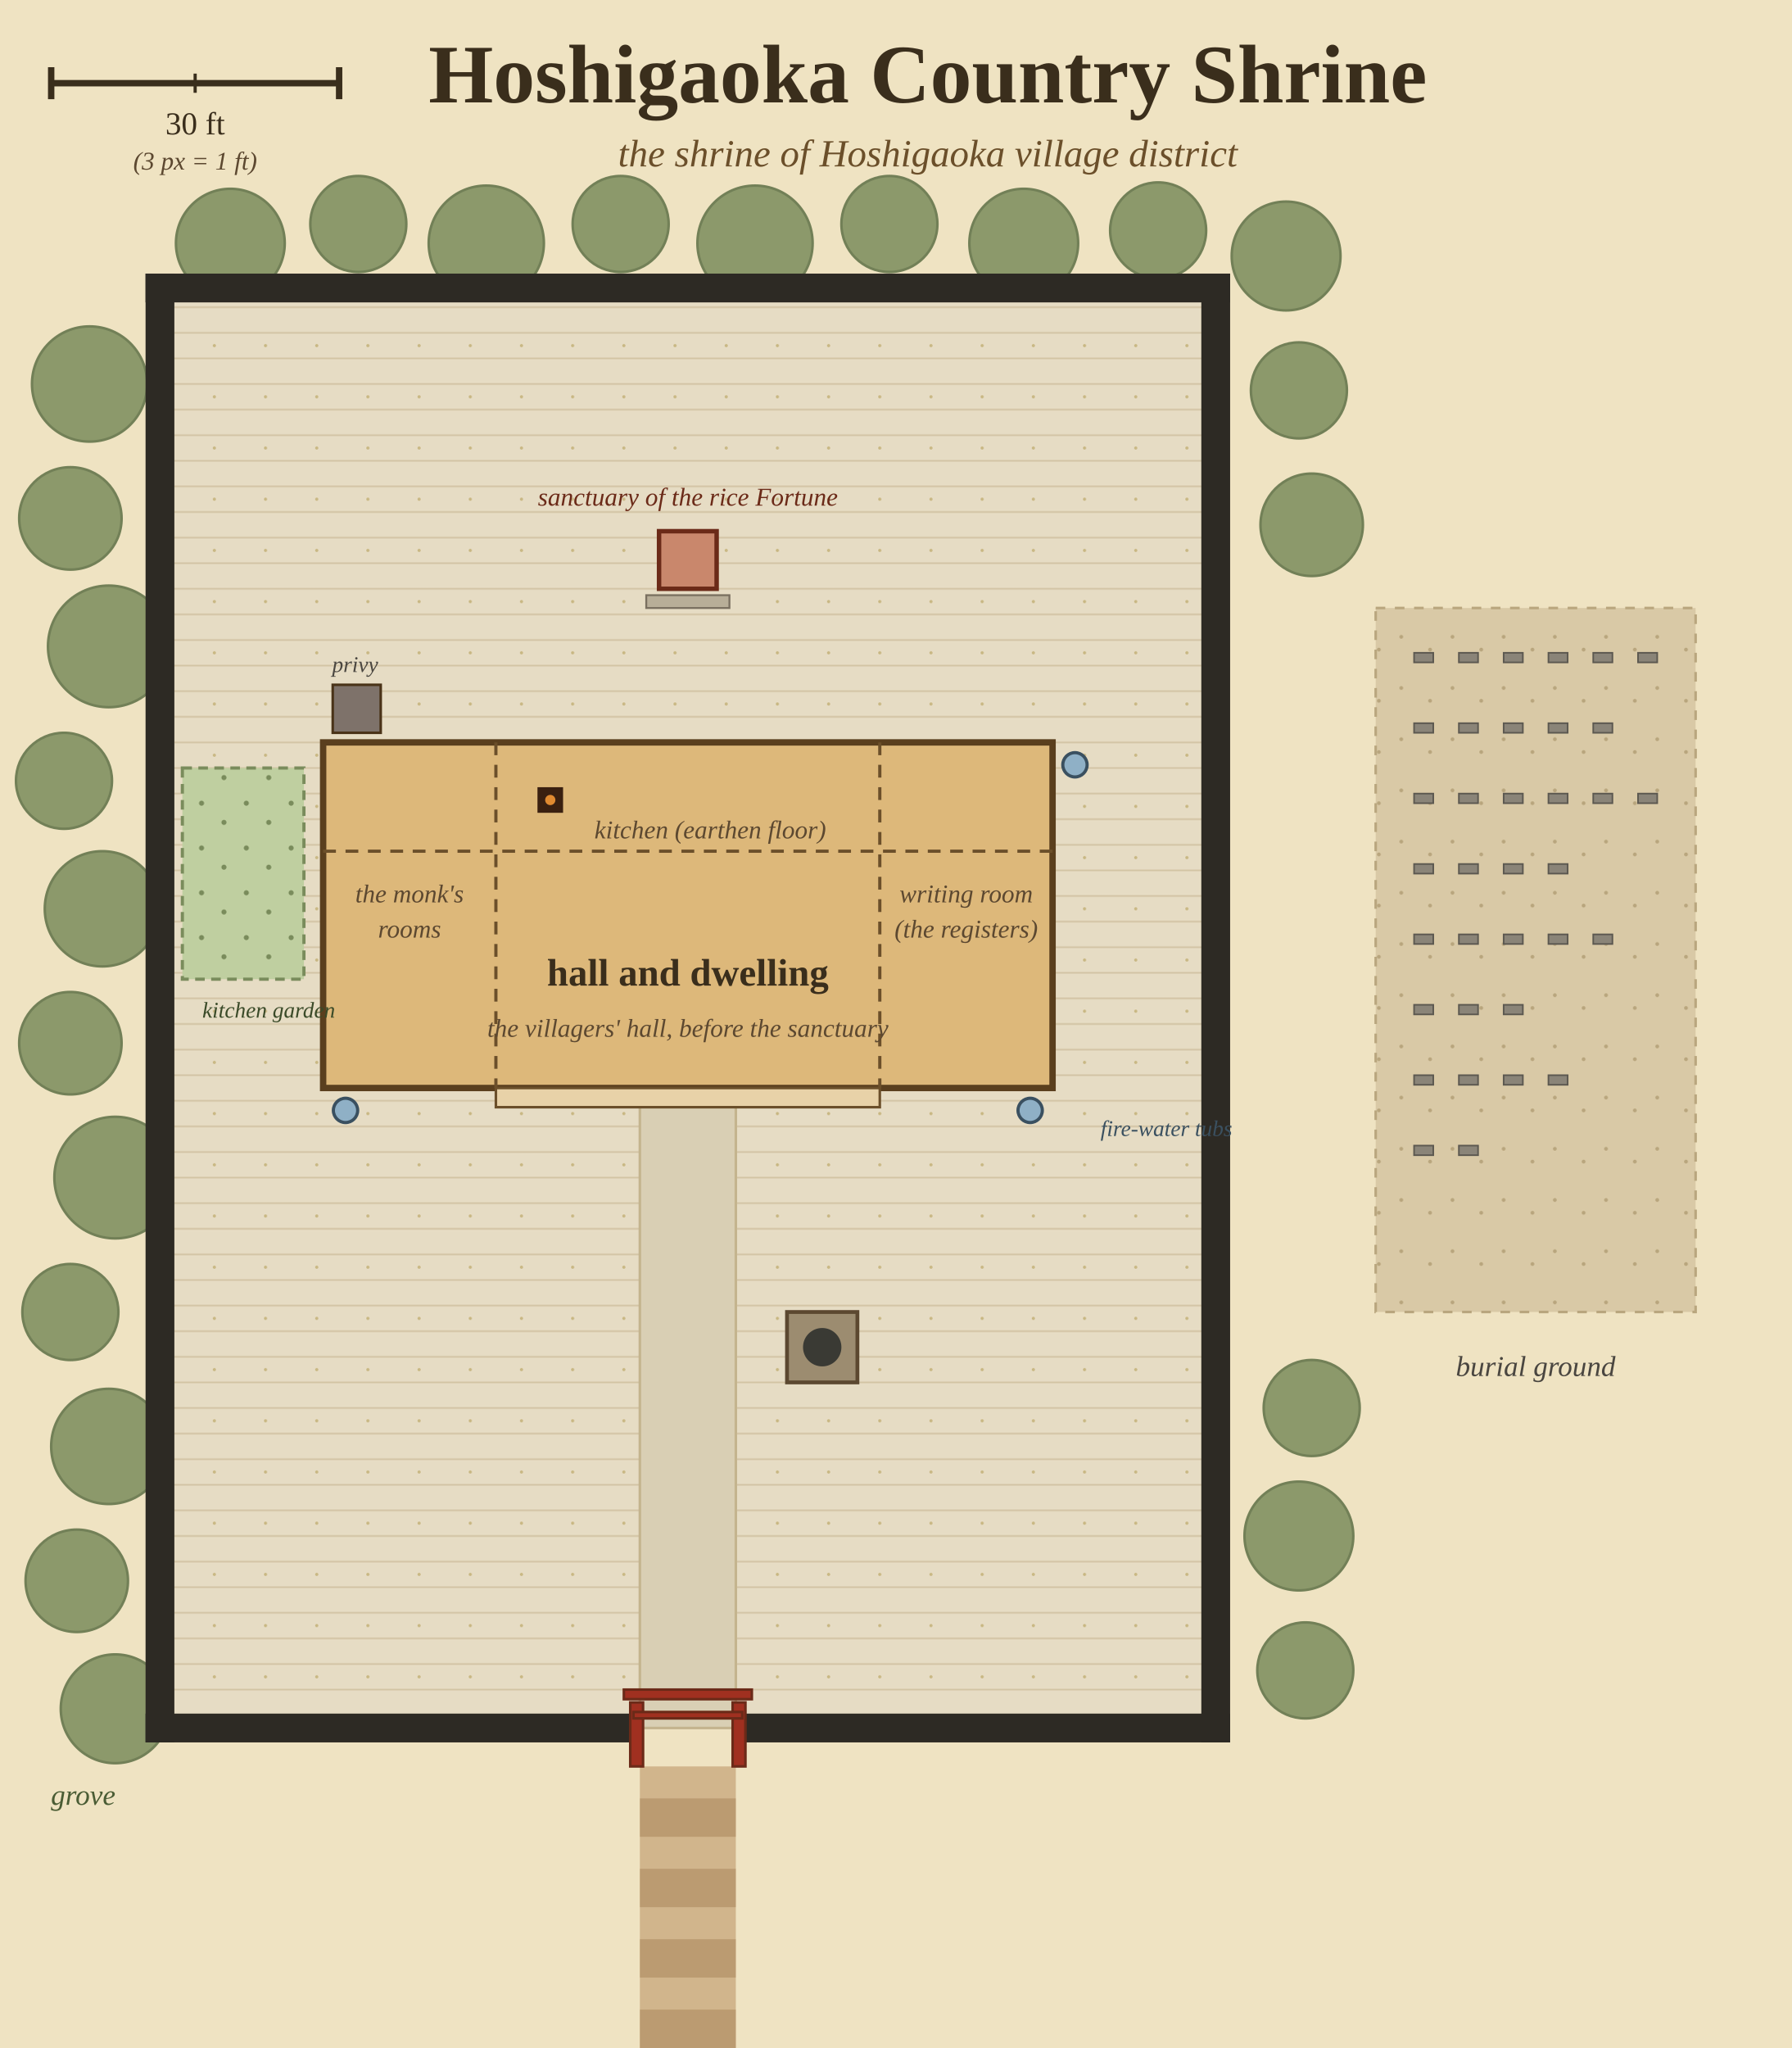
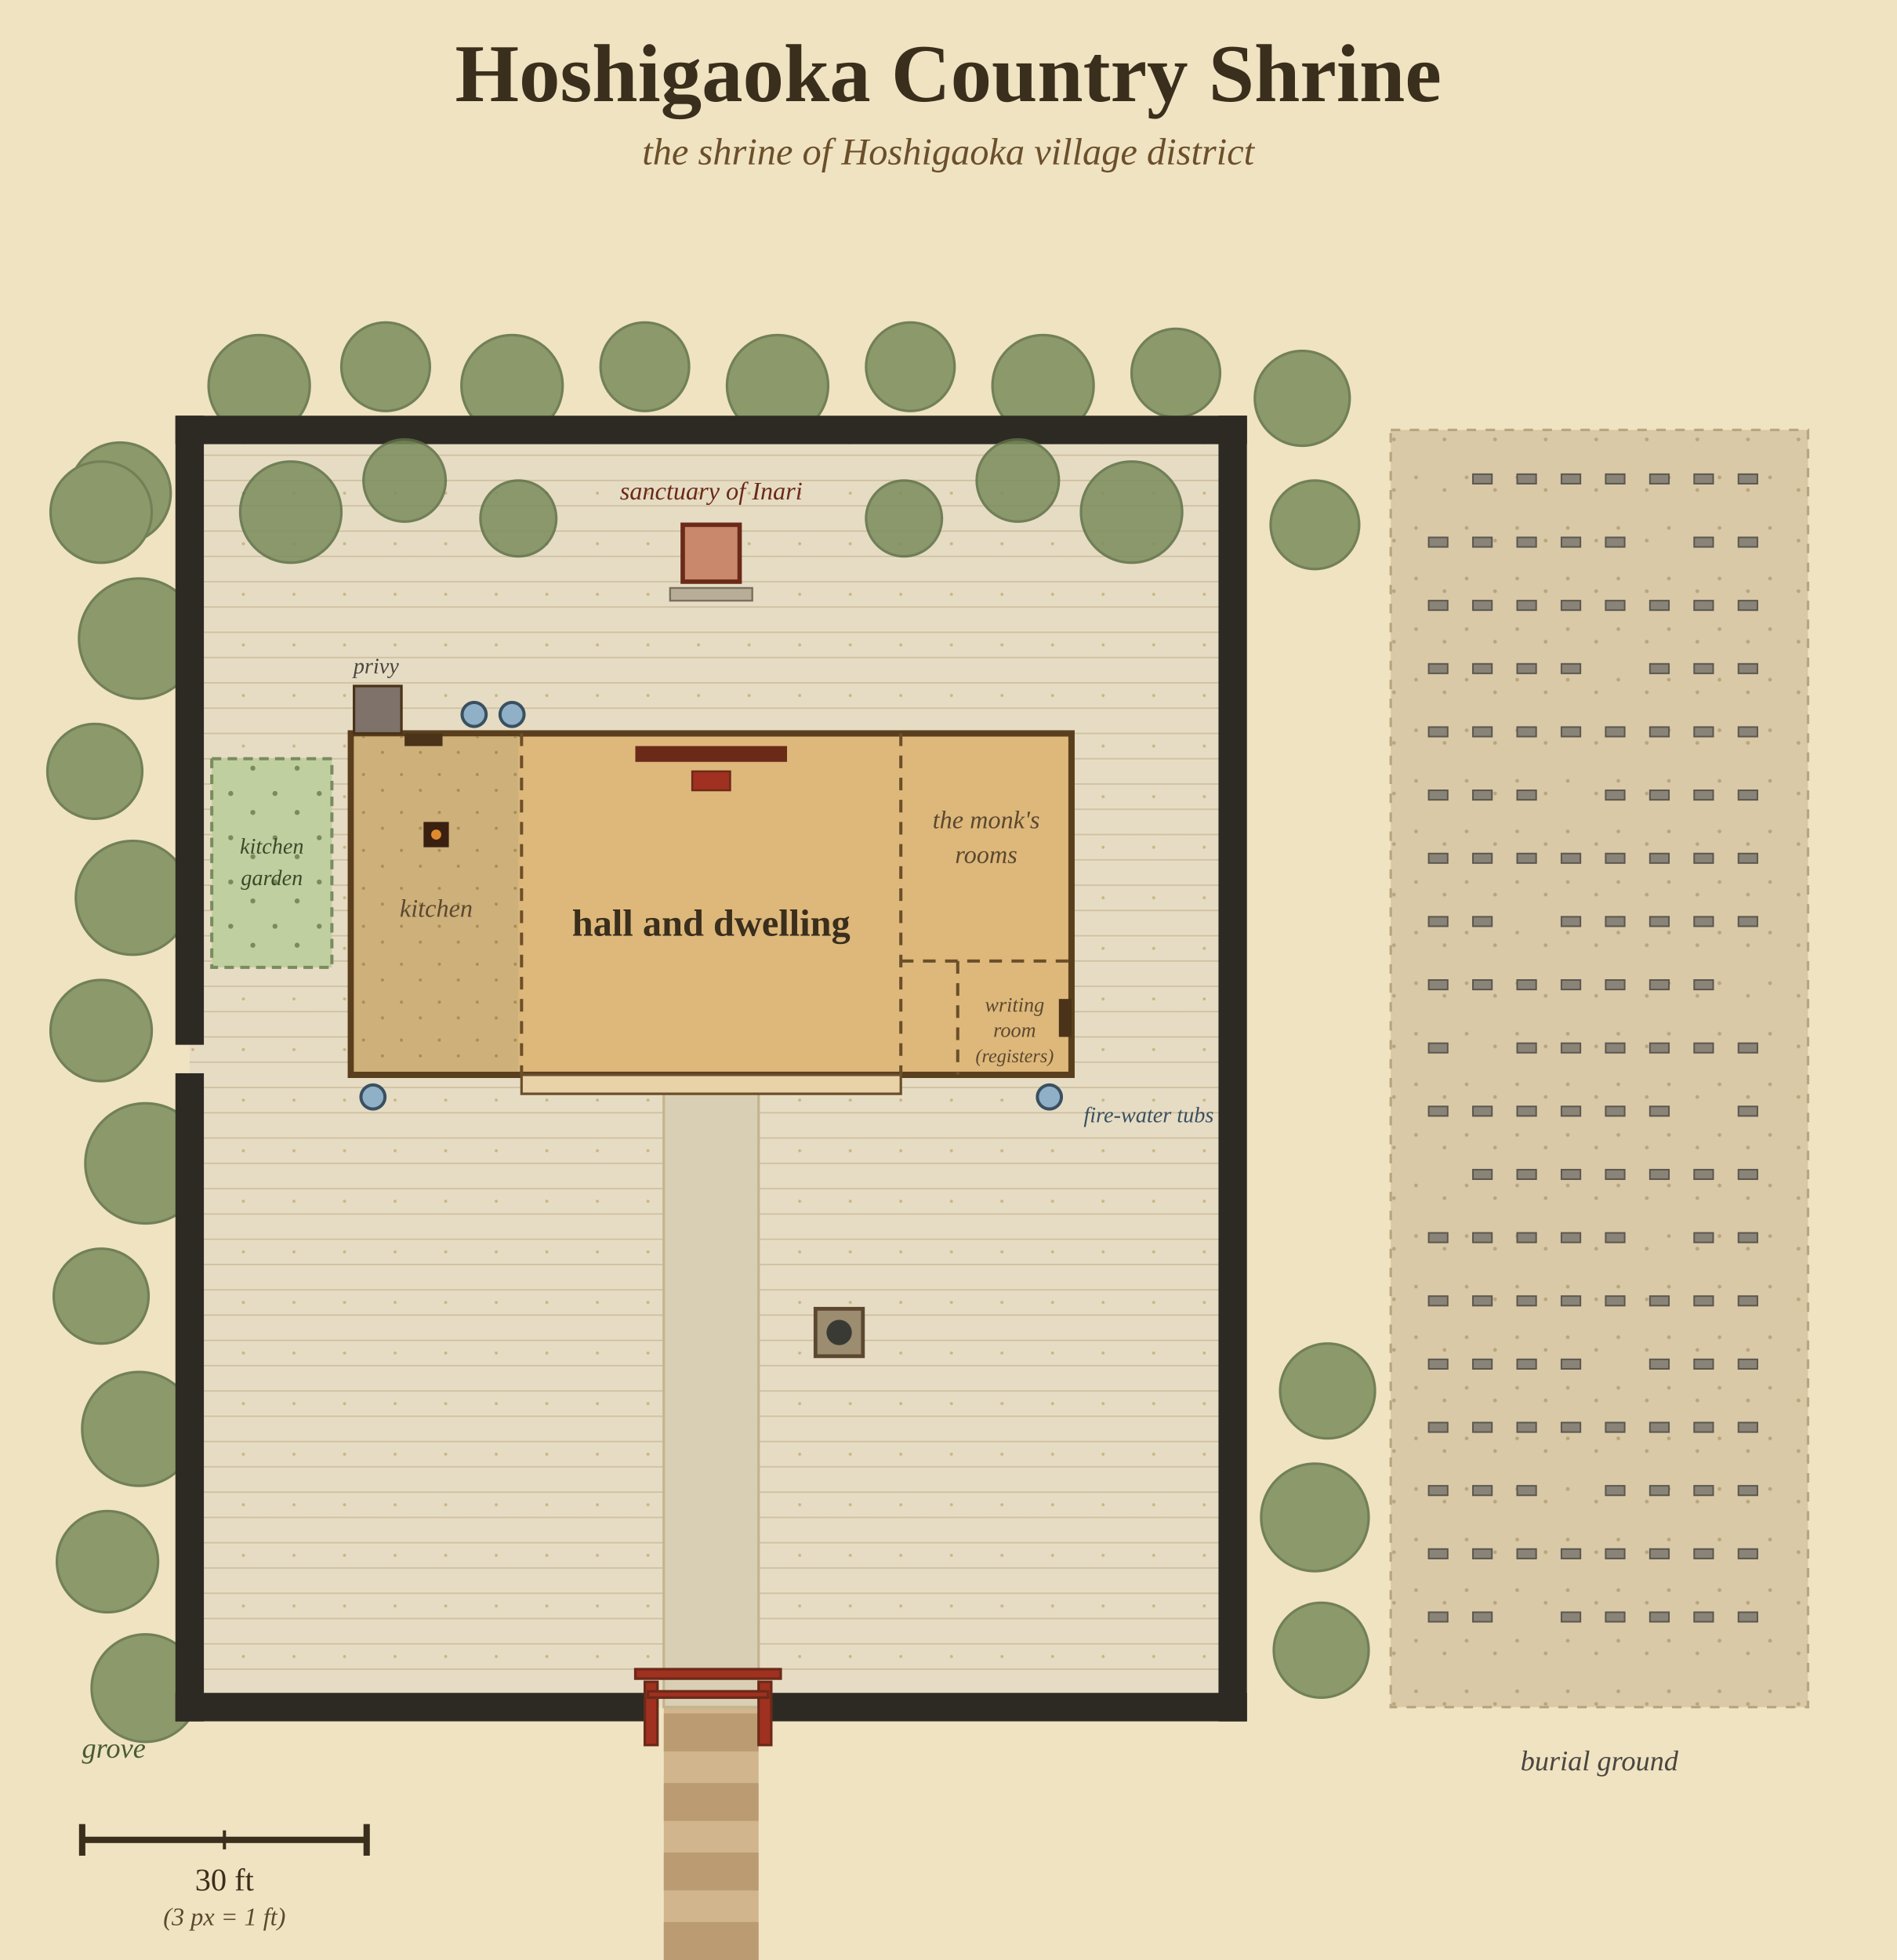
- <svg xmlns="http://www.w3.org/2000/svg" viewBox="150 60 560 640" font-family="Georgia, 'Times New Roman', serif">
+ <svg xmlns="http://www.w3.org/2000/svg" viewBox="140 60 600 620" font-family="Georgia, 'Times New Roman', serif">
  <defs>
    <pattern id="keidai-gravel" patternUnits="userSpaceOnUse" width="16" height="16">
      <rect width="16" height="16" fill="#E6DCC4" />
      <line x1="0" y1="4" x2="16" y2="4" stroke="#D2C4A4" stroke-width="0.5" />
      <line x1="0" y1="12" x2="16" y2="12" stroke="#D2C4A4" stroke-width="0.5" />
      <circle cx="9" cy="8" r="0.5" fill="#C9B884" />
    </pattern>
    <pattern id="garden-stipple" patternUnits="userSpaceOnUse" width="14" height="14">
      <rect width="14" height="14" fill="#BFCFA0" />
      <circle cx="3" cy="3" r="0.8" fill="#7A8C5C" />
      <circle cx="10" cy="9" r="0.8" fill="#7A8C5C" />
    </pattern>
+     <pattern id="doma-earth" patternUnits="userSpaceOnUse" width="12" height="12">
+       <rect width="12" height="12" fill="#CDB07A" />
+       <circle cx="3" cy="5" r="0.5" fill="#A88E58" />
+       <circle cx="9" cy="10" r="0.5" fill="#A88E58" />
+     </pattern>
    <pattern id="bare-earth" patternUnits="userSpaceOnUse" width="16" height="16">
      <rect width="16" height="16" fill="#D9C9A6" />
      <circle cx="5" cy="7" r="0.6" fill="#B9A67E" />
      <circle cx="12" cy="3" r="0.6" fill="#B9A67E" />
    </pattern>
  </defs>
  <rect x="0" y="0" width="900" height="800" fill="#EFE3C2" />
  <g>
-     <path d="M 365 700 L 365 612" stroke="#B89060" stroke-width="30" stroke-linecap="butt" opacity="0.55" />
-     <path d="M 365 700 L 365 612" stroke="#9C7448" stroke-width="30" stroke-dasharray="12 10" fill="none" opacity="0.4" />
+     <path d="M 365 680 L 365 600" stroke="#B89060" stroke-width="30" stroke-linecap="butt" opacity="0.55" />
+     <path d="M 365 680 L 365 600" stroke="#9C7448" stroke-width="30" stroke-dasharray="12 10" fill="none" opacity="0.4" />
  </g>
  <text x="440" y="92" text-anchor="middle" font-size="26" font-weight="bold" fill="#3A2E1C">Hoshigaoka Country Shrine</text>
  <text x="440" y="112" text-anchor="middle" font-size="12" font-style="italic" fill="#6B4F2A">the shrine of Hoshigaoka village district</text>
  <g>
    <g stroke="#3A2E1C">
-       <line x1="166" y1="86" x2="256" y2="86" stroke-width="2" />
-       <line x1="166" y1="81" x2="166" y2="91" stroke-width="2" />
-       <line x1="256" y1="81" x2="256" y2="91" stroke-width="2" />
-       <line x1="211" y1="83" x2="211" y2="89" stroke-width="1" />
+       <line x1="166" y1="642" x2="256" y2="642" stroke-width="2" />
+       <line x1="166" y1="637" x2="166" y2="647" stroke-width="2" />
+       <line x1="256" y1="637" x2="256" y2="647" stroke-width="2" />
+       <line x1="211" y1="639" x2="211" y2="645" stroke-width="1" />
    </g>
-     <text x="211" y="102" text-anchor="middle" font-size="10" fill="#3A2E1C">30 ft</text>
-     <text x="211" y="113" text-anchor="middle" font-size="8" font-style="italic" fill="#5C4830">(3 px = 1 ft)</text>
+     <text x="211" y="658" text-anchor="middle" font-size="10" fill="#3A2E1C">30 ft</text>
+     <text x="211" y="669" text-anchor="middle" font-size="8" font-style="italic" fill="#5C4830">(3 px = 1 ft)</text>
  </g>
  <g fill="#7A8C5C" stroke="#5C6E44" stroke-width="0.8" opacity="0.85">
-     <circle cx="178" cy="180" r="18" />
+     <circle cx="178" cy="216" r="16" />
    <circle cx="172" cy="222" r="16" />
    <circle cx="184" cy="262" r="19" />
    <circle cx="170" cy="304" r="15" />
    <circle cx="182" cy="344" r="18" />
    <circle cx="172" cy="386" r="16" />
    <circle cx="186" cy="428" r="19" />
    <circle cx="172" cy="470" r="15" />
    <circle cx="184" cy="512" r="18" />
    <circle cx="174" cy="554" r="16" />
    <circle cx="186" cy="594" r="17" />
-     <circle cx="222" cy="136" r="17" />
-     <circle cx="262" cy="130" r="15" />
-     <circle cx="302" cy="136" r="18" />
-     <circle cx="344" cy="130" r="15" />
-     <circle cx="386" cy="136" r="18" />
-     <circle cx="428" cy="130" r="15" />
-     <circle cx="470" cy="136" r="17" />
-     <circle cx="512" cy="132" r="15" />
-     <circle cx="552" cy="140" r="17" />
-     <circle cx="556" cy="182" r="15" />
-     <circle cx="560" cy="224" r="16" />
+     <circle cx="222" cy="182" r="16" />
+     <circle cx="262" cy="176" r="14" />
+     <circle cx="302" cy="182" r="16" />
+     <circle cx="344" cy="176" r="14" />
+     <circle cx="386" cy="182" r="16" />
+     <circle cx="428" cy="176" r="14" />
+     <circle cx="470" cy="182" r="16" />
+     <circle cx="512" cy="178" r="14" />
+     <circle cx="552" cy="186" r="15" />
+     <circle cx="556" cy="226" r="14" />
    <circle cx="560" cy="500" r="15" />
    <circle cx="556" cy="540" r="17" />
    <circle cx="558" cy="582" r="15" />
  </g>
-   <text x="176" y="624" text-anchor="middle" font-size="9" font-style="italic" fill="#4A5C34">grove</text>
-   <rect x="580" y="250" width="100" height="220" fill="url(#bare-earth)" stroke="#B9A67E" stroke-width="0.8" stroke-dasharray="3 3" />
+   <text x="176" y="616" text-anchor="middle" font-size="9" font-style="italic" fill="#4A5C34">grove</text>
+   <rect x="580" y="196" width="132" height="404" fill="url(#bare-earth)" stroke="#B9A67E" stroke-width="0.8" stroke-dasharray="3 3" />
  <g fill="#8A8478" stroke="#5C5850" stroke-width="0.5">
-     <rect x="592" y="264" width="6" height="3" />
-     <rect x="606" y="264" width="6" height="3" />
-     <rect x="620" y="264" width="6" height="3" />
-     <rect x="634" y="264" width="6" height="3" />
-     <rect x="648" y="264" width="6" height="3" />
-     <rect x="662" y="264" width="6" height="3" />
-     <rect x="592" y="286" width="6" height="3" />
-     <rect x="606" y="286" width="6" height="3" />
-     <rect x="620" y="286" width="6" height="3" />
-     <rect x="634" y="286" width="6" height="3" />
-     <rect x="648" y="286" width="6" height="3" />
-     <rect x="592" y="308" width="6" height="3" />
-     <rect x="606" y="308" width="6" height="3" />
-     <rect x="620" y="308" width="6" height="3" />
-     <rect x="634" y="308" width="6" height="3" />
-     <rect x="648" y="308" width="6" height="3" />
-     <rect x="662" y="308" width="6" height="3" />
+     <rect x="606" y="210" width="6" height="3" />
+     <rect x="620" y="210" width="6" height="3" />
+     <rect x="634" y="210" width="6" height="3" />
+     <rect x="648" y="210" width="6" height="3" />
+     <rect x="662" y="210" width="6" height="3" />
+     <rect x="676" y="210" width="6" height="3" />
+     <rect x="690" y="210" width="6" height="3" />
+     <rect x="592" y="230" width="6" height="3" />
+     <rect x="606" y="230" width="6" height="3" />
+     <rect x="620" y="230" width="6" height="3" />
+     <rect x="634" y="230" width="6" height="3" />
+     <rect x="648" y="230" width="6" height="3" />
+     <rect x="676" y="230" width="6" height="3" />
+     <rect x="690" y="230" width="6" height="3" />
+     <rect x="592" y="250" width="6" height="3" />
+     <rect x="606" y="250" width="6" height="3" />
+     <rect x="620" y="250" width="6" height="3" />
+     <rect x="634" y="250" width="6" height="3" />
+     <rect x="648" y="250" width="6" height="3" />
+     <rect x="662" y="250" width="6" height="3" />
+     <rect x="676" y="250" width="6" height="3" />
+     <rect x="690" y="250" width="6" height="3" />
+     <rect x="592" y="270" width="6" height="3" />
+     <rect x="606" y="270" width="6" height="3" />
+     <rect x="620" y="270" width="6" height="3" />
+     <rect x="634" y="270" width="6" height="3" />
+     <rect x="662" y="270" width="6" height="3" />
+     <rect x="676" y="270" width="6" height="3" />
+     <rect x="690" y="270" width="6" height="3" />
+     <rect x="592" y="290" width="6" height="3" />
+     <rect x="606" y="290" width="6" height="3" />
+     <rect x="620" y="290" width="6" height="3" />
+     <rect x="634" y="290" width="6" height="3" />
+     <rect x="648" y="290" width="6" height="3" />
+     <rect x="662" y="290" width="6" height="3" />
+     <rect x="676" y="290" width="6" height="3" />
+     <rect x="690" y="290" width="6" height="3" />
+     <rect x="592" y="310" width="6" height="3" />
+     <rect x="606" y="310" width="6" height="3" />
+     <rect x="620" y="310" width="6" height="3" />
+     <rect x="648" y="310" width="6" height="3" />
+     <rect x="662" y="310" width="6" height="3" />
+     <rect x="676" y="310" width="6" height="3" />
+     <rect x="690" y="310" width="6" height="3" />
    <rect x="592" y="330" width="6" height="3" />
    <rect x="606" y="330" width="6" height="3" />
    <rect x="620" y="330" width="6" height="3" />
    <rect x="634" y="330" width="6" height="3" />
-     <rect x="592" y="352" width="6" height="3" />
-     <rect x="606" y="352" width="6" height="3" />
-     <rect x="620" y="352" width="6" height="3" />
-     <rect x="634" y="352" width="6" height="3" />
-     <rect x="648" y="352" width="6" height="3" />
-     <rect x="592" y="374" width="6" height="3" />
-     <rect x="606" y="374" width="6" height="3" />
-     <rect x="620" y="374" width="6" height="3" />
-     <rect x="592" y="396" width="6" height="3" />
-     <rect x="606" y="396" width="6" height="3" />
-     <rect x="620" y="396" width="6" height="3" />
-     <rect x="634" y="396" width="6" height="3" />
-     <rect x="592" y="418" width="6" height="3" />
-     <rect x="606" y="418" width="6" height="3" />
-   </g>
-   <text x="630" y="490" text-anchor="middle" font-size="9" font-style="italic" fill="#4A4640">burial ground</text>
-   <rect x="200" y="150" width="330" height="450" fill="url(#keidai-gravel)" id="precinct" />
+     <rect x="648" y="330" width="6" height="3" />
+     <rect x="662" y="330" width="6" height="3" />
+     <rect x="676" y="330" width="6" height="3" />
+     <rect x="690" y="330" width="6" height="3" />
+     <rect x="592" y="350" width="6" height="3" />
+     <rect x="606" y="350" width="6" height="3" />
+     <rect x="634" y="350" width="6" height="3" />
+     <rect x="648" y="350" width="6" height="3" />
+     <rect x="662" y="350" width="6" height="3" />
+     <rect x="676" y="350" width="6" height="3" />
+     <rect x="690" y="350" width="6" height="3" />
+     <rect x="592" y="370" width="6" height="3" />
+     <rect x="606" y="370" width="6" height="3" />
+     <rect x="620" y="370" width="6" height="3" />
+     <rect x="634" y="370" width="6" height="3" />
+     <rect x="648" y="370" width="6" height="3" />
+     <rect x="662" y="370" width="6" height="3" />
+     <rect x="676" y="370" width="6" height="3" />
+     <rect x="592" y="390" width="6" height="3" />
+     <rect x="620" y="390" width="6" height="3" />
+     <rect x="634" y="390" width="6" height="3" />
+     <rect x="648" y="390" width="6" height="3" />
+     <rect x="662" y="390" width="6" height="3" />
+     <rect x="676" y="390" width="6" height="3" />
+     <rect x="690" y="390" width="6" height="3" />
+     <rect x="592" y="410" width="6" height="3" />
+     <rect x="606" y="410" width="6" height="3" />
+     <rect x="620" y="410" width="6" height="3" />
+     <rect x="634" y="410" width="6" height="3" />
+     <rect x="648" y="410" width="6" height="3" />
+     <rect x="662" y="410" width="6" height="3" />
+     <rect x="690" y="410" width="6" height="3" />
+     <rect x="606" y="430" width="6" height="3" />
+     <rect x="620" y="430" width="6" height="3" />
+     <rect x="634" y="430" width="6" height="3" />
+     <rect x="648" y="430" width="6" height="3" />
+     <rect x="662" y="430" width="6" height="3" />
+     <rect x="676" y="430" width="6" height="3" />
+     <rect x="690" y="430" width="6" height="3" />
+     <rect x="592" y="450" width="6" height="3" />
+     <rect x="606" y="450" width="6" height="3" />
+     <rect x="620" y="450" width="6" height="3" />
+     <rect x="634" y="450" width="6" height="3" />
+     <rect x="648" y="450" width="6" height="3" />
+     <rect x="676" y="450" width="6" height="3" />
+     <rect x="690" y="450" width="6" height="3" />
+     <rect x="592" y="470" width="6" height="3" />
+     <rect x="606" y="470" width="6" height="3" />
+     <rect x="620" y="470" width="6" height="3" />
+     <rect x="634" y="470" width="6" height="3" />
+     <rect x="648" y="470" width="6" height="3" />
+     <rect x="662" y="470" width="6" height="3" />
+     <rect x="676" y="470" width="6" height="3" />
+     <rect x="690" y="470" width="6" height="3" />
+     <rect x="592" y="490" width="6" height="3" />
+     <rect x="606" y="490" width="6" height="3" />
+     <rect x="620" y="490" width="6" height="3" />
+     <rect x="634" y="490" width="6" height="3" />
+     <rect x="662" y="490" width="6" height="3" />
+     <rect x="676" y="490" width="6" height="3" />
+     <rect x="690" y="490" width="6" height="3" />
+     <rect x="592" y="510" width="6" height="3" />
+     <rect x="606" y="510" width="6" height="3" />
+     <rect x="620" y="510" width="6" height="3" />
+     <rect x="634" y="510" width="6" height="3" />
+     <rect x="648" y="510" width="6" height="3" />
+     <rect x="662" y="510" width="6" height="3" />
+     <rect x="676" y="510" width="6" height="3" />
+     <rect x="690" y="510" width="6" height="3" />
+     <rect x="592" y="530" width="6" height="3" />
+     <rect x="606" y="530" width="6" height="3" />
+     <rect x="620" y="530" width="6" height="3" />
+     <rect x="648" y="530" width="6" height="3" />
+     <rect x="662" y="530" width="6" height="3" />
+     <rect x="676" y="530" width="6" height="3" />
+     <rect x="690" y="530" width="6" height="3" />
+     <rect x="592" y="550" width="6" height="3" />
+     <rect x="606" y="550" width="6" height="3" />
+     <rect x="620" y="550" width="6" height="3" />
+     <rect x="634" y="550" width="6" height="3" />
+     <rect x="648" y="550" width="6" height="3" />
+     <rect x="662" y="550" width="6" height="3" />
+     <rect x="676" y="550" width="6" height="3" />
+     <rect x="690" y="550" width="6" height="3" />
+     <rect x="592" y="570" width="6" height="3" />
+     <rect x="606" y="570" width="6" height="3" />
+     <rect x="634" y="570" width="6" height="3" />
+     <rect x="648" y="570" width="6" height="3" />
+     <rect x="662" y="570" width="6" height="3" />
+     <rect x="676" y="570" width="6" height="3" />
+     <rect x="690" y="570" width="6" height="3" />
+   </g>
+   <text x="646" y="620" text-anchor="middle" font-size="9" font-style="italic" fill="#4A4640">burial ground</text>
+   <rect x="200" y="196" width="330" height="404" fill="url(#keidai-gravel)" id="precinct" />
  <g stroke="#2D2A24" stroke-width="9" fill="none" stroke-linecap="square">
-     <line x1="200" y1="150" x2="530" y2="150" />
-     <line x1="200" y1="150" x2="200" y2="600" />
-     <line x1="530" y1="150" x2="530" y2="600" />
-     <line x1="200" y1="600" x2="345" y2="600" />
-     <line x1="385" y1="600" x2="530" y2="600" />
+     <line x1="200" y1="196" x2="530" y2="196" />
+     <line x1="200" y1="196" x2="200" y2="386" />
+     <line x1="200" y1="404" x2="200" y2="600" />
+     <line x1="530" y1="196" x2="530" y2="600" />
+     <line x1="200" y1="600" x2="340" y2="600" />
+     <line x1="388" y1="600" x2="530" y2="600" />
+   </g>
+   <g fill="#7A8C5C" stroke="#5C6E44" stroke-width="0.8" opacity="0.85">
+     <circle cx="232" cy="222" r="16" />
+     <circle cx="268" cy="212" r="13" />
+     <circle cx="304" cy="224" r="12" />
+     <circle cx="426" cy="224" r="12" />
+     <circle cx="462" cy="212" r="13" />
+     <circle cx="498" cy="222" r="16" />
  </g>
  <rect x="350" y="404" width="30" height="196" fill="#D9CFB4" stroke="#C4B48E" stroke-width="0.8" id="approach" />
-   <rect x="347" y="588" width="36" height="24" fill="none" id="arch" />
+   <rect x="341" y="588" width="46" height="24" fill="none" id="arch" />
  <g fill="#A03020" stroke="#6B2A18" stroke-width="0.8">
-     <rect x="347" y="592" width="4" height="20" />
-     <rect x="379" y="592" width="4" height="20" />
-     <rect x="345" y="588" width="40" height="3" />
-     <rect x="348" y="595" width="34" height="2" />
-   </g>
-   <rect x="396" y="470" width="22" height="22" fill="#9C8C70" stroke="#5C4830" stroke-width="1.2" id="well" />
-   <circle cx="407" cy="481" r="6" fill="#3A3A34" />
+     <rect x="344" y="592" width="4" height="20" />
+     <rect x="380" y="592" width="4" height="20" />
+     <rect x="341" y="588" width="46" height="3" />
+     <rect x="345" y="595" width="38" height="2" />
+   </g>
+   <rect x="398" y="474" width="15" height="15" fill="#9C8C70" stroke="#5C4830" stroke-width="1.2" id="well" />
+   <circle cx="405.5" cy="481.5" r="4" fill="#3A3A34" />
  <rect x="251" y="292" width="228" height="108" fill="#DDB87A" stroke="#5A3F1E" stroke-width="2" id="hall" />
+   <rect x="252" y="293" width="52" height="106" fill="url(#doma-earth)" />
  <g stroke="#6B4F2A" stroke-width="1" stroke-dasharray="4 3" fill="none">
    <line x1="305" y1="292" x2="305" y2="400" />
    <line x1="425" y1="292" x2="425" y2="400" />
-     <line x1="251" y1="326" x2="479" y2="326" />
+     <line x1="425" y1="364" x2="479" y2="364" />
+     <line x1="443" y1="364" x2="443" y2="400" />
  </g>
  <rect x="305" y="400" width="120" height="6" fill="#E8D2A8" stroke="#6B4F2A" stroke-width="0.8" />
-   <text x="365" y="368" text-anchor="middle" font-size="12" font-weight="bold" fill="#3A2E1C">hall and dwelling</text>
-   <text x="365" y="384" text-anchor="middle" font-size="8" font-style="italic" fill="#5C4830">the villagers' hall, before the sanctuary</text>
-   <text x="278" y="342" text-anchor="middle" font-size="8" font-style="italic" fill="#5C4830">the monk's</text>
-   <text x="278" y="353" text-anchor="middle" font-size="8" font-style="italic" fill="#5C4830">rooms</text>
-   <text x="452" y="342" text-anchor="middle" font-size="8" font-style="italic" fill="#5C4830">writing room</text>
-   <text x="452" y="353" text-anchor="middle" font-size="8" font-style="italic" fill="#5C4830">(the registers)</text>
-   <text x="372" y="322" text-anchor="middle" font-size="8" font-style="italic" fill="#5C4830">kitchen (earthen floor)</text>
-   <rect x="318" y="306" width="8" height="8" fill="#3A2010" />
-   <circle cx="322" cy="310" r="1.6" fill="#E08A30" />
+   <rect x="341" y="296" width="48" height="5" fill="#6B2A18" />
+   <rect x="359" y="304" width="12" height="6" fill="#A03020" stroke="#6B2A18" stroke-width="0.6" />
+   <text x="365" y="356" text-anchor="middle" font-size="12" font-weight="bold" fill="#3A2E1C">hall and dwelling</text>
+   <text x="452" y="322" text-anchor="middle" font-size="8" font-style="italic" fill="#5C4830">the monk's</text>
+   <text x="452" y="333" text-anchor="middle" font-size="8" font-style="italic" fill="#5C4830">rooms</text>
+   <text x="461" y="380" text-anchor="middle" font-size="6.5" font-style="italic" fill="#5C4830">writing</text>
+   <text x="461" y="388" text-anchor="middle" font-size="6.5" font-style="italic" fill="#5C4830">room</text>
+   <text x="461" y="396" text-anchor="middle" font-size="6" font-style="italic" fill="#5C4830">(registers)</text>
+   <rect x="475" y="376" width="4" height="12" fill="#4A3318" />
+   <text x="278" y="350" text-anchor="middle" font-size="8" font-style="italic" fill="#5C4830">kitchen</text>
+   <rect x="274" y="320" width="8" height="8" fill="#3A2010" />
+   <circle cx="278" cy="324" r="1.6" fill="#E08A30" />
+   <rect x="268" y="292" width="12" height="4" fill="#4A3318" />
  <rect x="352" y="246" width="26" height="4" fill="#B8AE98" stroke="#7A7060" stroke-width="0.6" />
  <rect x="356" y="226" width="18" height="18" fill="#C9876C" stroke="#6B2A18" stroke-width="1.4" id="sanctuary" />
-   <text x="365" y="218" text-anchor="middle" font-size="8" font-style="italic" fill="#6B2A18">sanctuary of the rice Fortune</text>
-   <rect x="254" y="274" width="15" height="15" fill="#7E726A" stroke="#4A3318" stroke-width="0.8" />
-   <text x="261" y="270" text-anchor="middle" font-size="7" font-style="italic" fill="#4A4640">privy</text>
+   <text x="365" y="218" text-anchor="middle" font-size="8" font-style="italic" fill="#6B2A18">sanctuary of Inari</text>
+   <rect x="252" y="277" width="15" height="15" fill="#7E726A" stroke="#4A3318" stroke-width="0.8" />
+   <text x="259" y="273" text-anchor="middle" font-size="7" font-style="italic" fill="#4A4640">privy</text>
  <rect x="207" y="300" width="38" height="66" fill="url(#garden-stipple)" stroke="#7A8C5C" stroke-width="1" stroke-dasharray="3 2" id="kitchen_garden" />
-   <text x="234" y="378" text-anchor="middle" font-size="7" font-style="italic" fill="#3A4A28">kitchen garden</text>
+   <text x="226" y="330" text-anchor="middle" font-size="7" font-style="italic" fill="#3A4A28">kitchen</text>
+   <text x="226" y="340" text-anchor="middle" font-size="7" font-style="italic" fill="#3A4A28">garden</text>
  <g fill="#8FB0C6" stroke="#3A5060" stroke-width="1">
+     <circle cx="290" cy="286" r="3.8" />
+     <circle cx="302" cy="286" r="3.8" />
    <circle cx="258" cy="407" r="3.8" />
    <circle cx="472" cy="407" r="3.8" />
-     <circle cx="486" cy="299" r="3.8" />
-   </g>
-   <text x="494" y="415" font-size="7" font-style="italic" fill="#3A5060">fire-water tubs</text>
+   </g>
+   <text x="524" y="415" text-anchor="end" font-size="7" font-style="italic" fill="#3A5060">fire-water tubs</text>
</svg>
